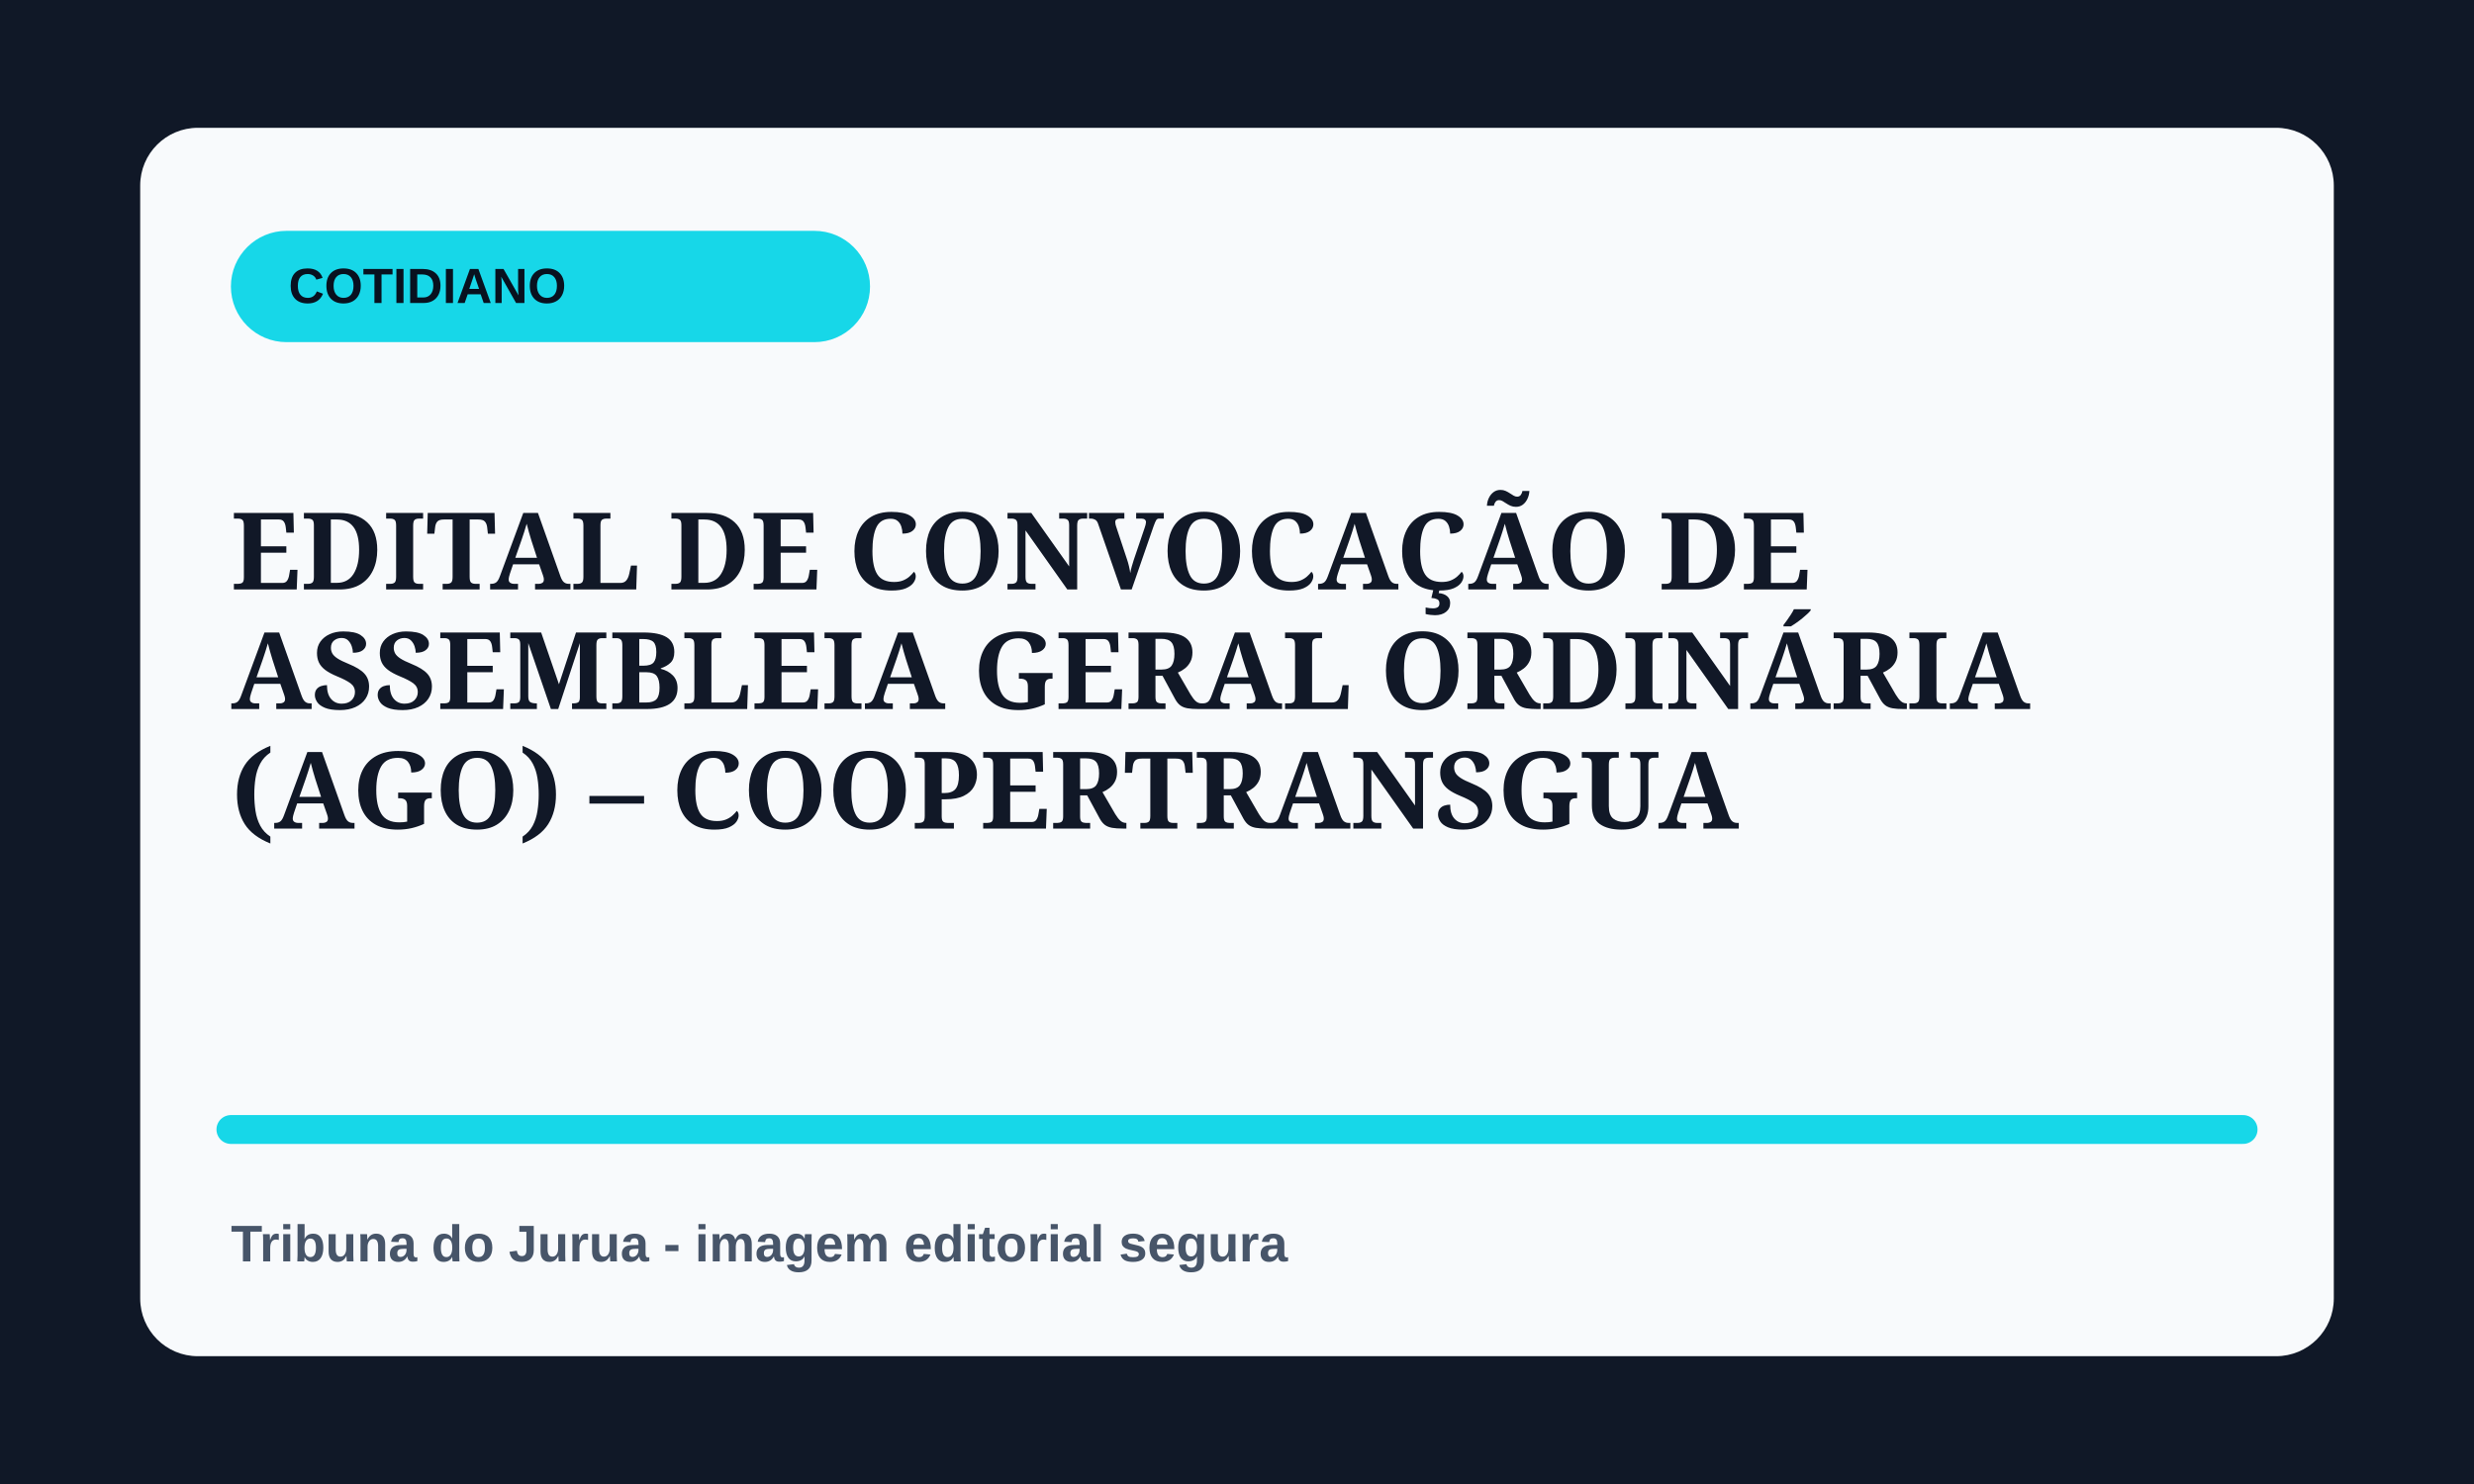
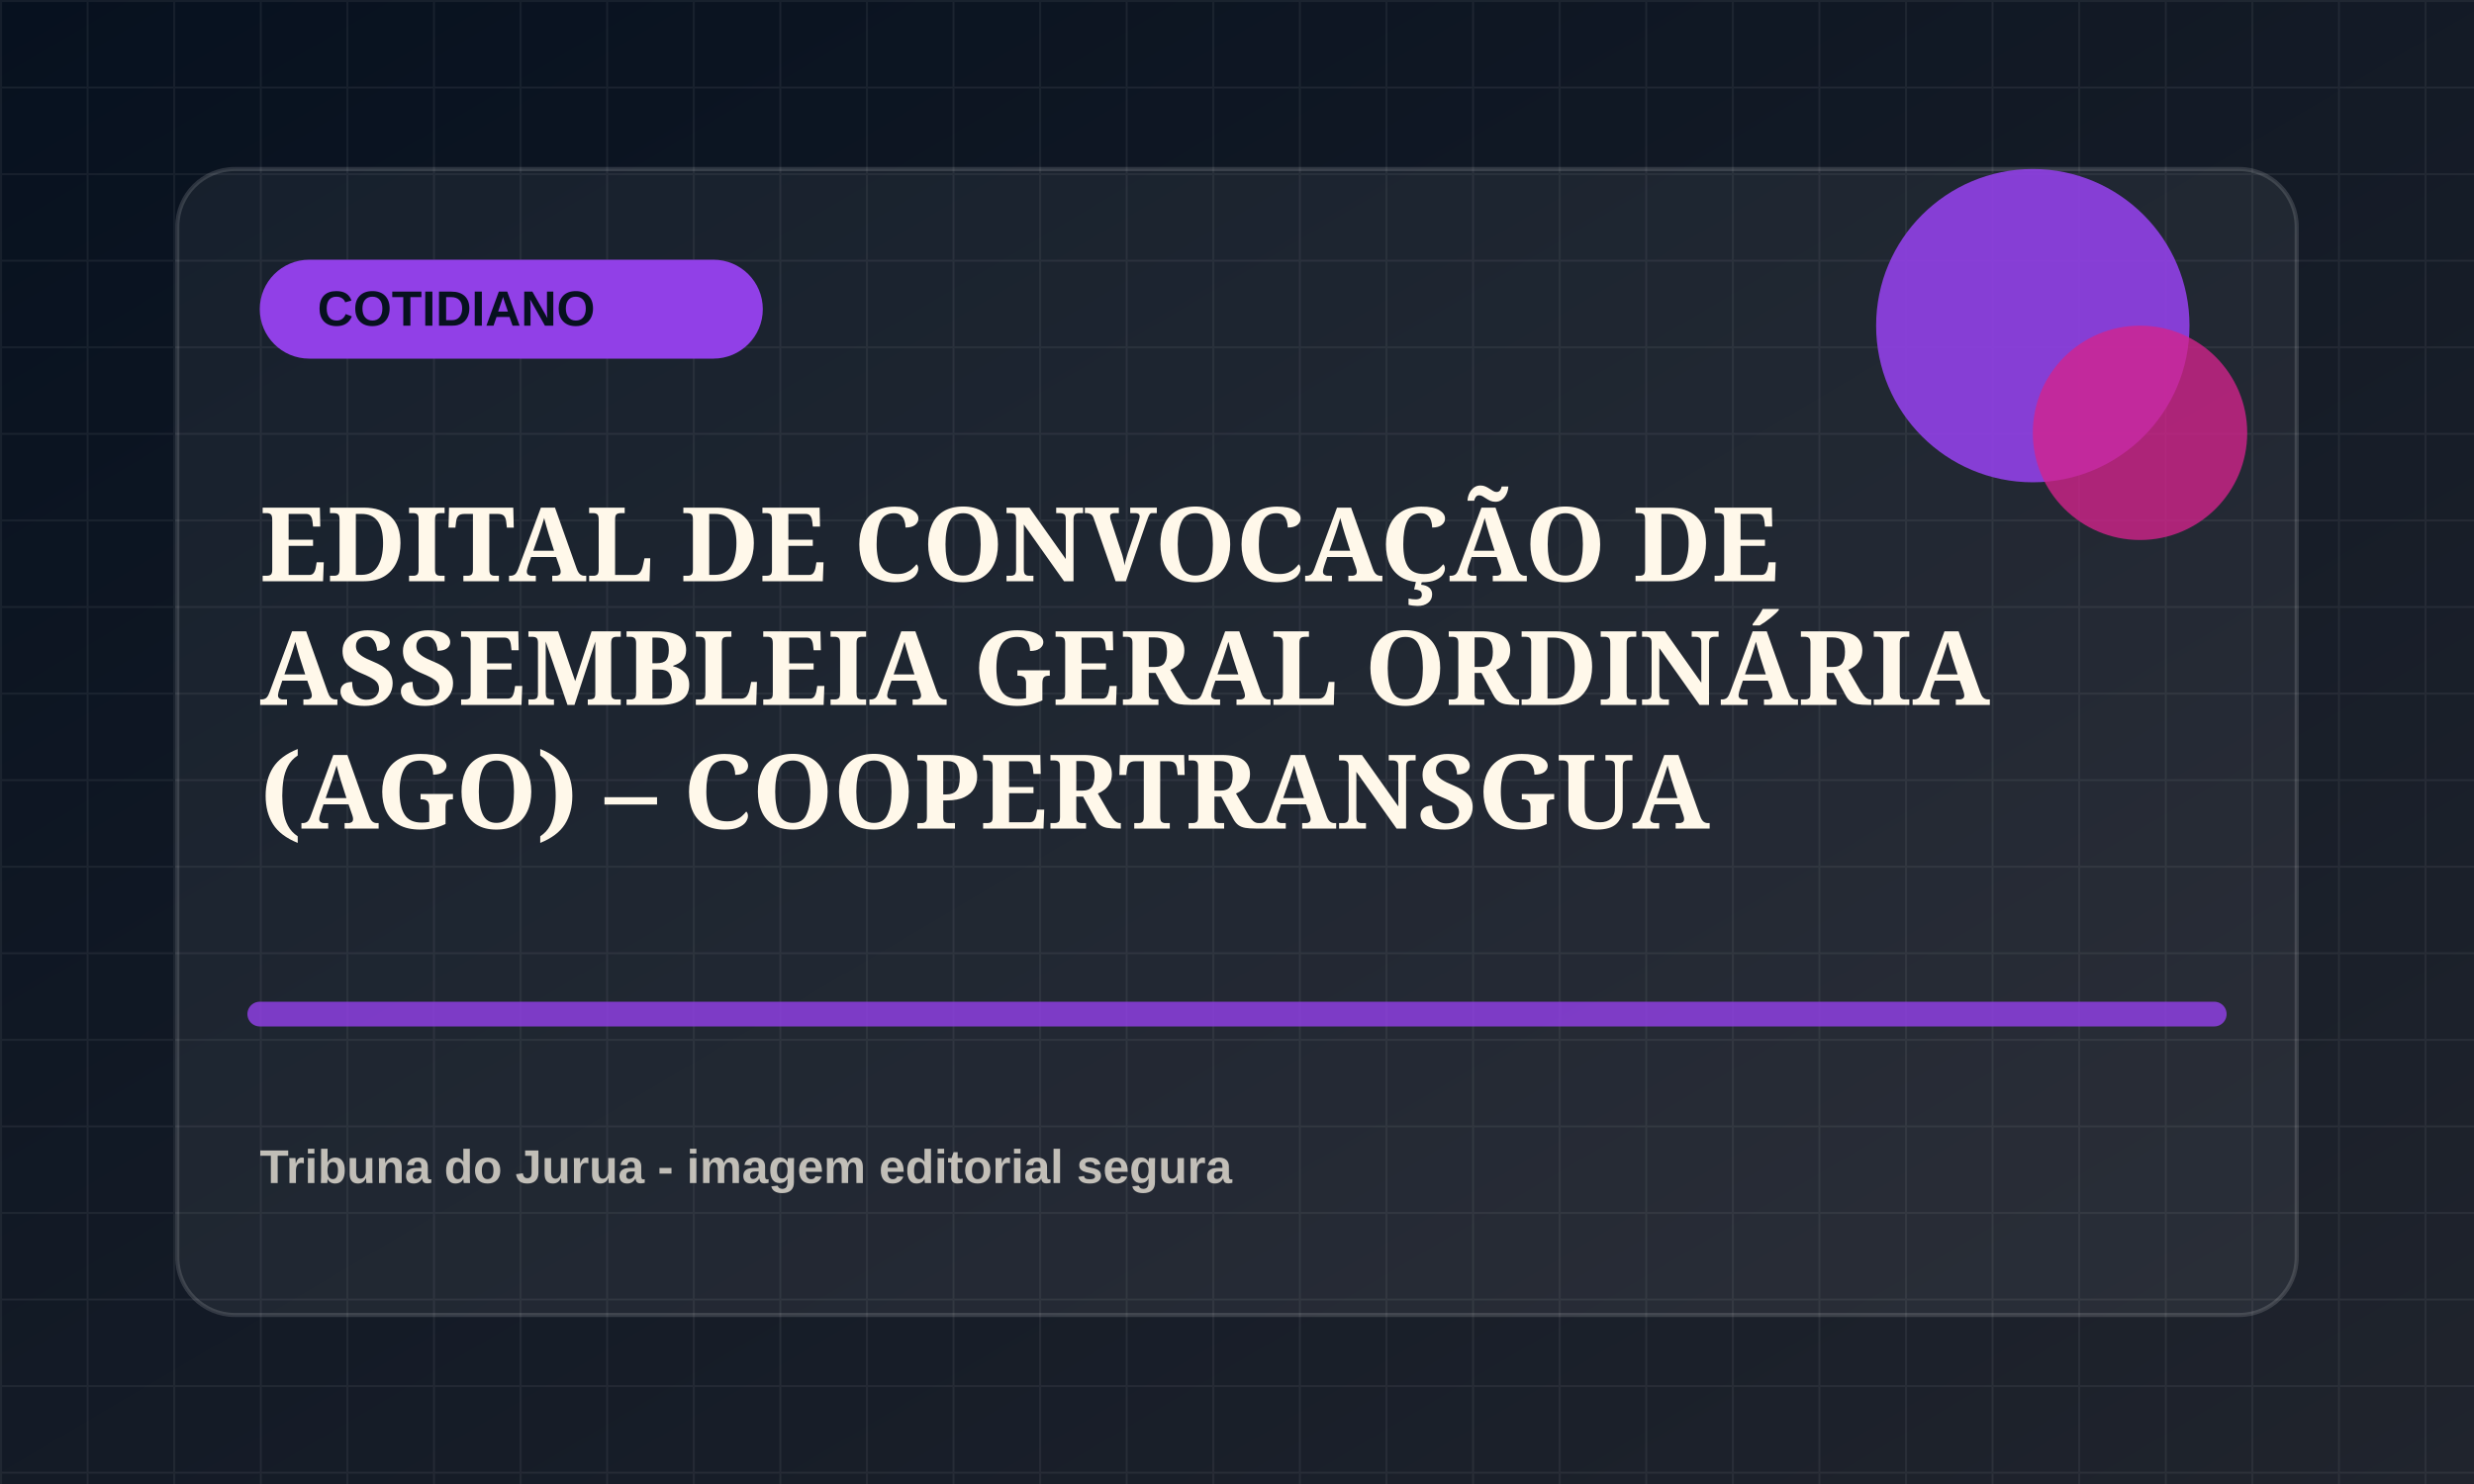
<svg xmlns="http://www.w3.org/2000/svg" viewBox="0 0 1200 720">
-   <rect width="1200" height="720" fill="#101827" />
-   <rect x="68" y="62" width="1064" height="596" rx="28" fill="#f8fafc" />
-   <rect x="112" y="112" width="310" height="54" rx="27" fill="hsl(185 82% 50%)" />
-   <text x="140" y="147" fill="#08111f" font-family="Arial, sans-serif" font-size="24" font-weight="800">COTIDIANO</text>
-   <text x="112" y="286" fill="#111827" font-family="Georgia, serif" font-size="52" font-weight="700">
-     <tspan x="112" dy="0">EDITAL DE CONVOCAÇÃO DE</tspan>
-     <tspan x="112" dy="58">ASSEMBLEIA GERAL ORDINÁRIA</tspan>
-     <tspan x="112" dy="58">(AGO) – COOPERTRANSGUA</tspan>
+   <defs>
+     <linearGradient id="bg" x1="0" x2="1" y1="0" y2="1">
+       <stop offset="0" stop-color="#07111f" />
+       <stop offset="1" stop-color="#20242d" />
+     </linearGradient>
+     <pattern id="grid" width="42" height="42" patternUnits="userSpaceOnUse">
+       <path d="M42 0H0v42" fill="none" stroke="rgba(255,255,255,.055)" stroke-width="2" />
+     </pattern>
+   </defs>
+   <rect width="1200" height="720" fill="url(#bg)" />
+   <rect width="1200" height="720" fill="url(#grid)" />
+   <rect x="86" y="82" width="1028" height="556" rx="28" fill="rgba(255,255,255,.055)" stroke="rgba(255,255,255,.14)" stroke-width="2" />
+   <rect x="126" y="126" width="244" height="48" rx="24" fill="hsl(269 78% 58%)" />
+   <text x="154" y="158" fill="#07111f" font-family="Arial, sans-serif" font-size="24" font-weight="800">COTIDIANO</text>
+   <circle cx="986" cy="158" r="76" fill="hsl(269 78% 58%)" opacity=".9" />
+   <circle cx="1038" cy="210" r="52" fill="hsl(324 72% 48%)" opacity=".78" />
+   <path d="M126 492h948" stroke="hsl(269 78% 58%)" stroke-width="12" stroke-linecap="round" opacity=".82" />
+   <text x="126" y="282" fill="#fff8ea" font-family="Georgia, serif" font-size="50" font-weight="700">
+     <tspan x="126" dy="0">EDITAL DE CONVOCAÇÃO DE</tspan>
+     <tspan x="126" dy="60">ASSEMBLEIA GERAL ORDINÁRIA</tspan>
+     <tspan x="126" dy="60">(AGO) – COOPERTRANSGUA</tspan>
  </text>
-   <path d="M112 548h976" stroke="hsl(185 82% 50%)" stroke-width="14" stroke-linecap="round" />
-   <text x="112" y="612" fill="#475569" font-family="Arial, sans-serif" font-size="25" font-weight="700">Tribuna do Jurua - imagem editorial segura</text>
+   <text x="126" y="574" fill="rgba(255,248,234,.72)" font-family="Arial, sans-serif" font-size="23" font-weight="700">Tribuna do Jurua - imagem editorial segura</text>
</svg>
